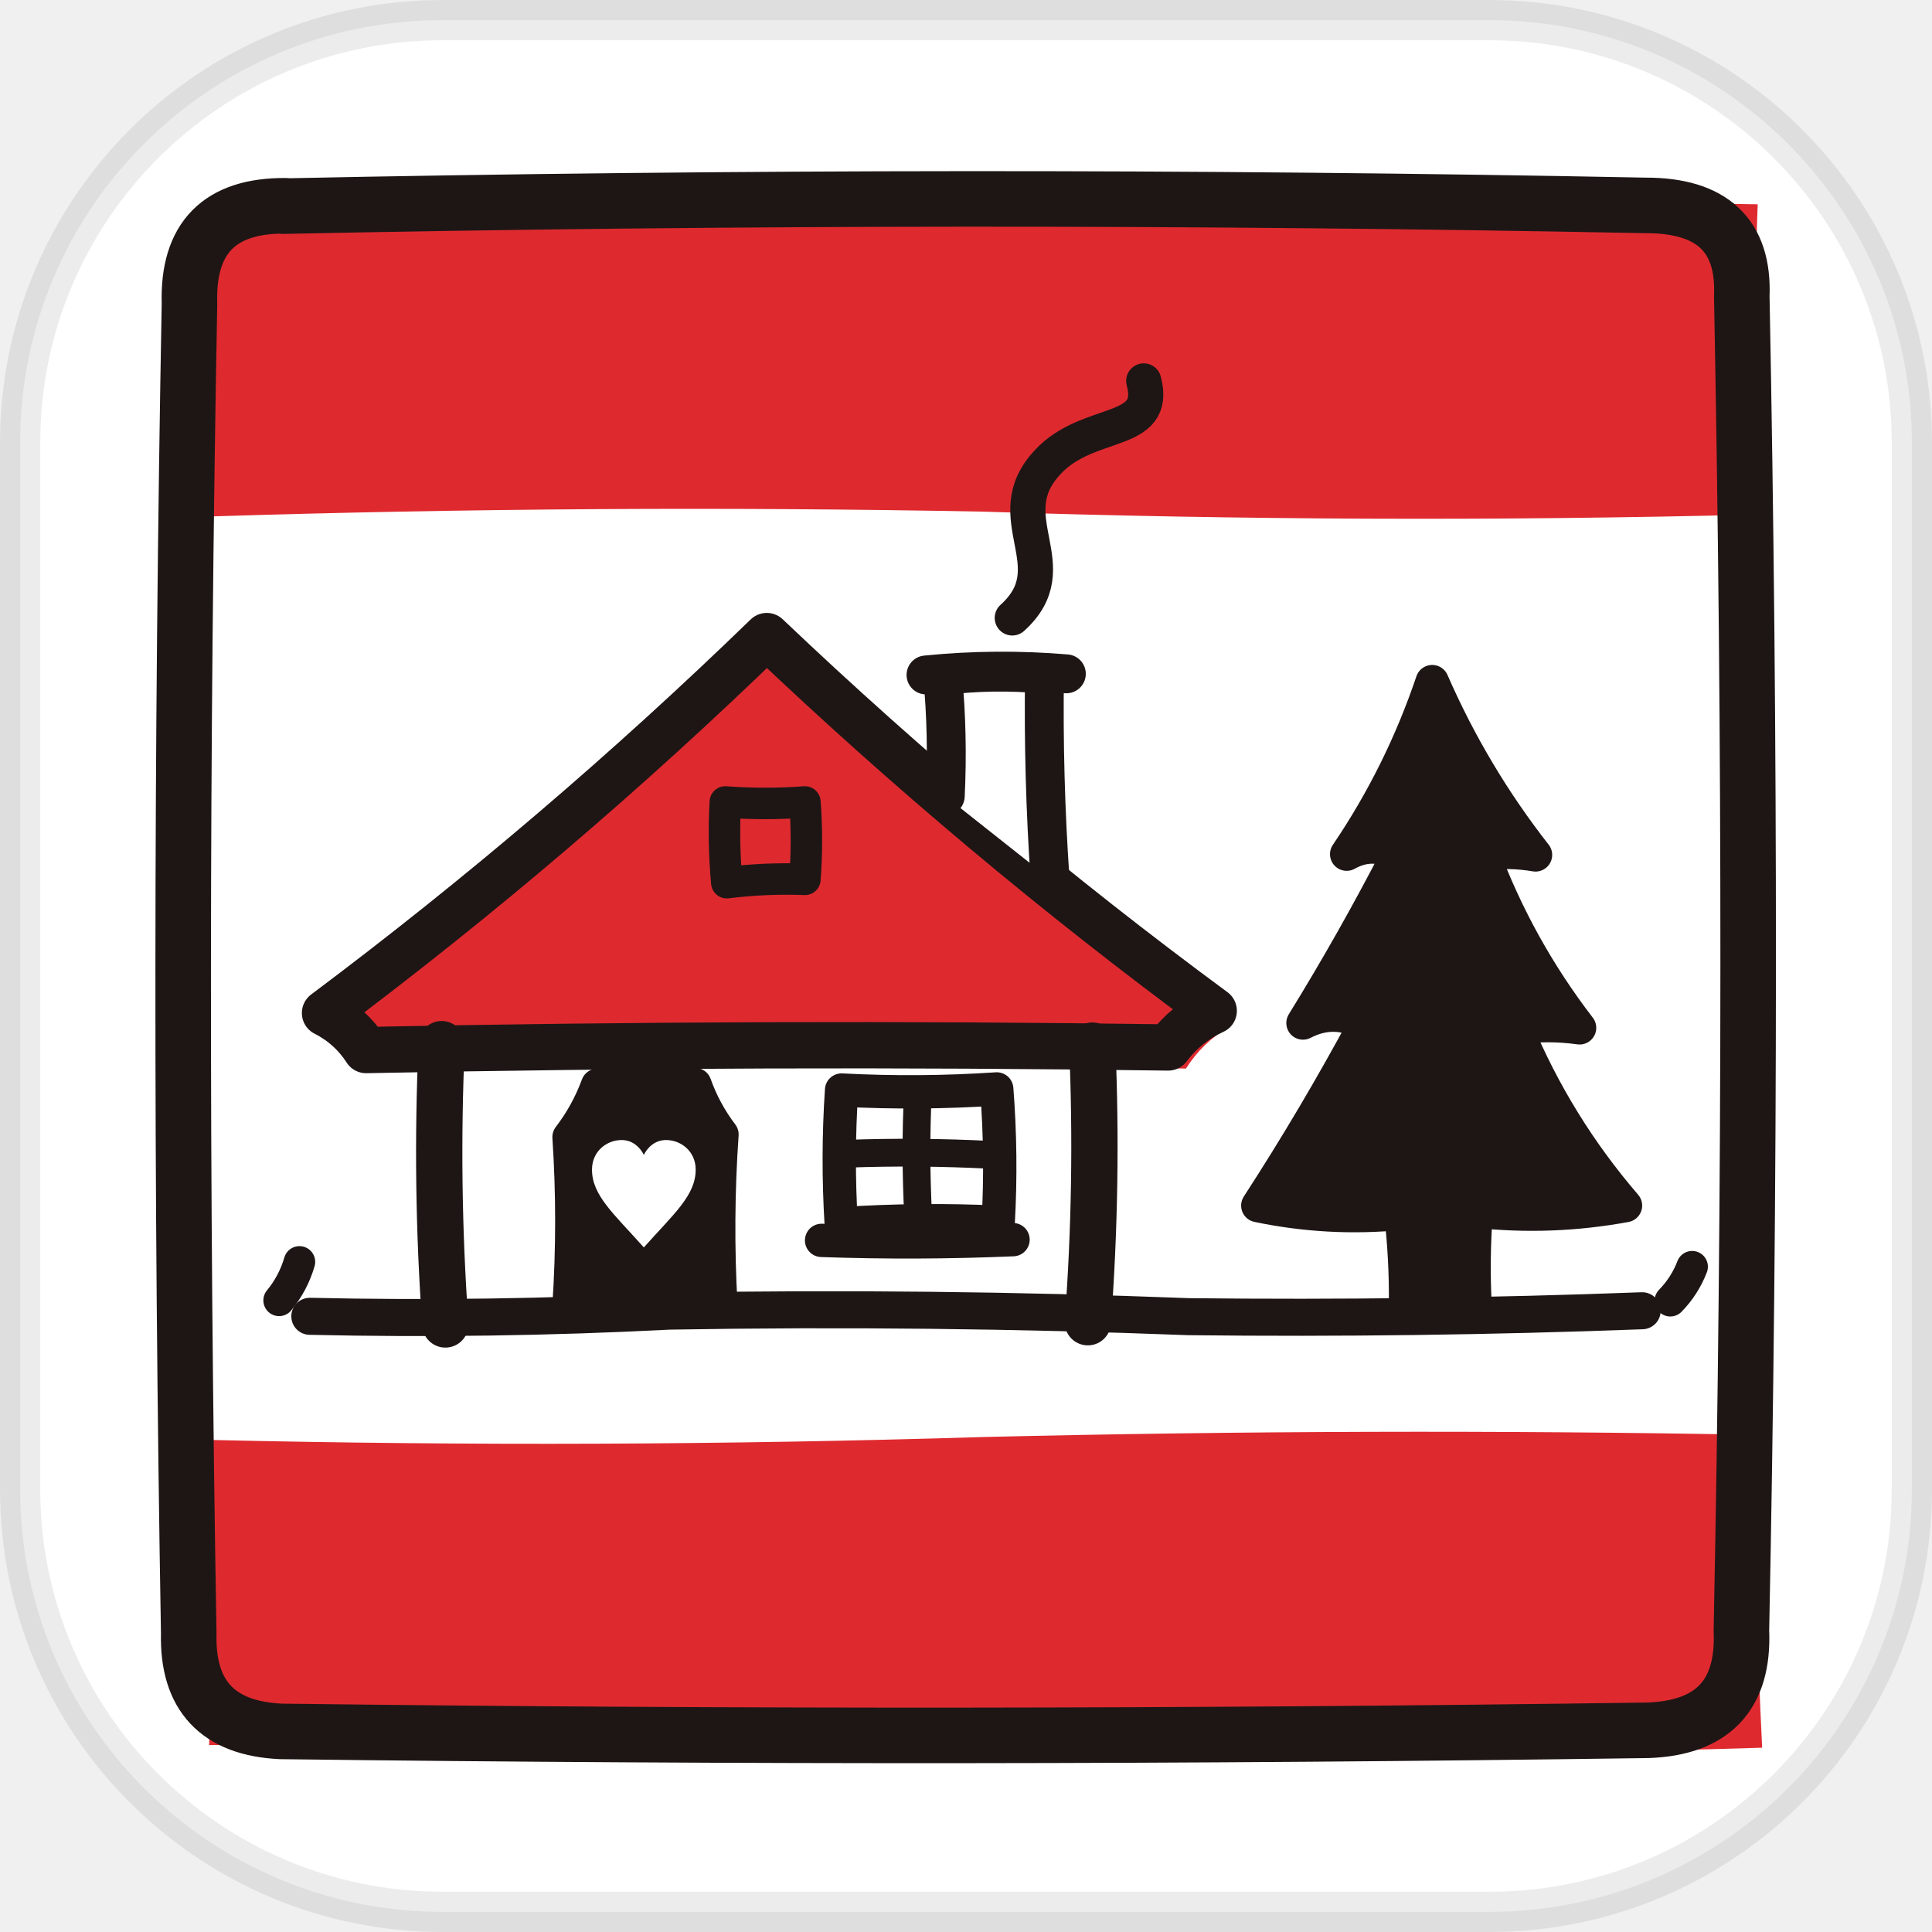
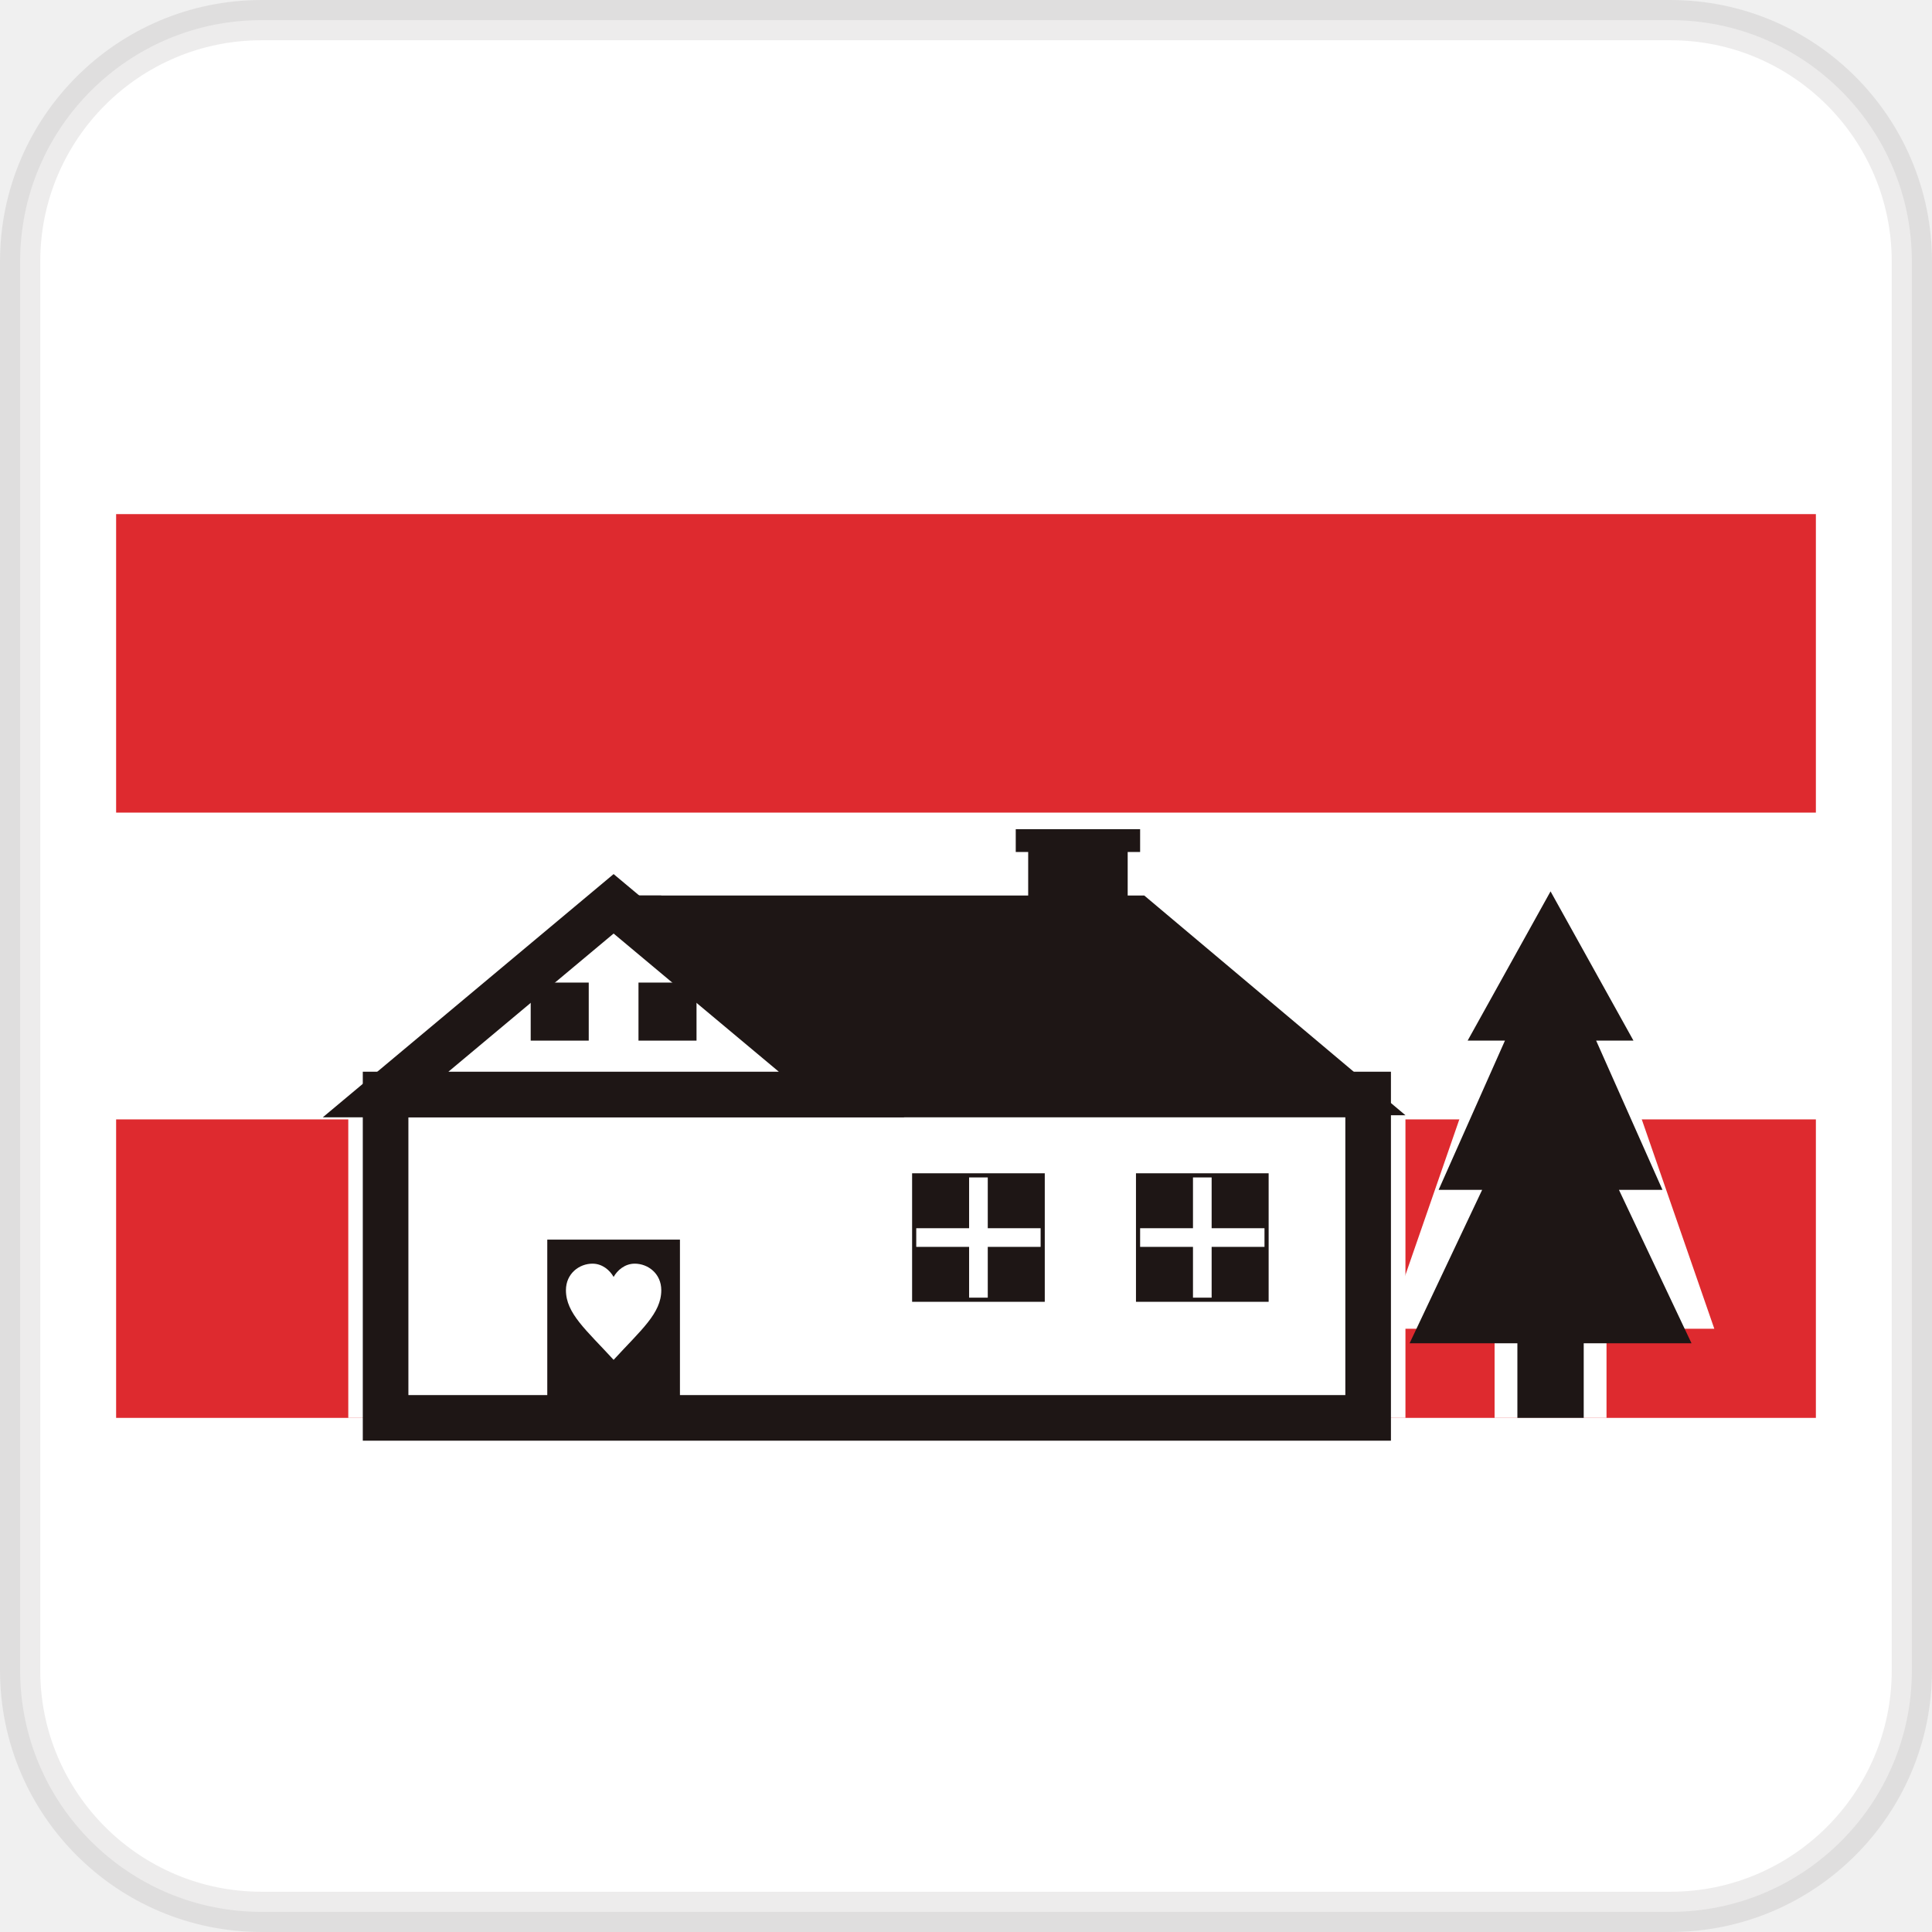
<svg xmlns="http://www.w3.org/2000/svg" width="48" height="48" viewBox="0 0 48 48">
-   <rect x="0.5" y="0.5" width="47" height="47" rx="10.5" fill="#ffffff" stroke="#1e1615" stroke-opacity="0.08" />
-   <g transform="translate(24 24) scale(0.92) translate(-24 -24)">
-     <path fill="#ffffff" d="M5.48 3.33 Q24 3.1 42.51 3.43 Q45.05 3.45 45 5.98 Q45.3 24 44.99 41.94 Q45.05 44.55 42.41 44.64 Q24 44.9 5.54 44.54 Q2.95 44.55 3.04 42 Q2.7 24 2.95 5.97 Q2.95 3.45 5.55 3.41Z" />
-     <g fill="#de2a2f" transform="translate(0.5 0.35)">
-       <path d="M3.18 3.09 Q13.55 3.41 23.92 3.17 Q34.4 2.91 44.88 3.08 Q44.72 7.27 44.8 11.46 Q34.38 11.72 23.97 11.38 Q13.53 11.18 3.09 11.51 Q3.26 7.3 3.18 3.09Z" />
-       <path d="M3.15 36.45 Q13.56 36.69 23.96 36.37 Q34.39 36.12 44.81 36.31 Q44.79 40.54 45 44.76 Q34.46 45.09 23.93 44.83 Q13.5 44.5 3.06 44.69 Q3.22 40.57 3.15 36.45Z" />
-       <path d="M18.65 15.12 Q24.92 19.86 30.61 25.29 Q29.89 25.71 29.44 26.42 Q18.57 26.21 7.69 26.31 Q7.31 25.66 6.64 25.31 Q12.36 19.87 18.65 15.12Z" />
+   <rect x="0.5" y="0.5" width="47" height="47" rx="6" fill="#ffffff" stroke="#1e1615" stroke-opacity="0.08" />
+   <g transform="translate(24 24) scale(1.03) translate(-24.5 -20.9)">
+     <g fill="#ffffff">
+       <path d="M4 17.05 L45 17.05 L45 24.75 L4 24.75Z" />
    </g>
-     <g stroke="#1e1615" stroke-linecap="round" stroke-linejoin="round" fill="none">
-       <path stroke-width="1.5" d="M5.55 3.48 Q24 3.1 42.34 3.46 Q45.05 3.45 44.95 5.91 Q45.3 24 44.94 41.95 Q45.05 44.55 42.41 44.64 Q24 44.9 5.5 44.67 Q2.95 44.55 3.01 42.03 Q2.7 24 3.03 6.11 Q2.95 3.45 5.63 3.47Z" />
-       <path stroke-width="1.25" fill="#ffffff" fill-opacity="0" d="M6.69 25.27 Q12.98 20.56 18.62 15.09 Q24.34 20.53 30.69 25.21 Q29.95 25.55 29.46 26.2 Q18.63 26.05 7.8 26.27 Q7.38 25.62 6.69 25.27Z" />
-       <path stroke-width="1.25" d="M9.84 26.11 Q9.67 29.9 9.94 33.68 M27.41 26.15 Q27.57 29.89 27.29 33.62" />
-       <path stroke-width="1.05" fill="#ffffff" d="M23.44 19.41 Q23.52 17.78 23.37 16.16 Q24.74 15.99 26.12 16.12 Q26.08 18.89 26.27 21.65" />
-       <path stroke-width="1.05" d="M22.92 16.14 Q24.81 15.95 26.71 16.11" />
-       <path stroke-width="0.95" d="M25.25 14.6 C26.8 13.2 24.8 11.9 26.2 10.4 C27.3 9.2 29.2 9.7 28.8 8.2" />
-       <path stroke-width="0.9" fill="#1e1615" d="M13.28 33.16 Q13.43 30.89 13.28 28.62 Q13.77 27.98 14.05 27.22 Q14.74 27.02 15.35 26.64 Q15.98 27.01 16.68 27.2 Q16.94 27.93 17.41 28.55 Q17.25 30.85 17.38 33.15 Q15.33 33.16 13.28 33.16Z" />
-       <path stroke="none" fill="#ffffff" d="M15.3 31.6 C14.5 30.7 13.9 30.2 13.9 29.5 C13.9 29.0 14.3 28.7 14.7 28.7 C15.0 28.7 15.2 28.9 15.3 29.1 C15.4 28.9 15.6 28.7 15.9 28.7 C16.3 28.7 16.7 29.0 16.7 29.5 C16.7 30.2 16.1 30.7 15.3 31.6Z" />
-       <path stroke-width="0.9" d="M20.64 27.35 Q22.74 27.46 24.83 27.32 Q24.97 29.12 24.87 30.92 Q22.75 30.82 20.63 30.96 Q20.52 29.16 20.64 27.35Z" />
-       <path stroke-width="0.75" d="M22.7 27.42 Q22.62 29.1 22.71 30.78 M20.79 29.07 Q22.72 29 24.66 29.1" />
-       <path stroke-width="0.9" d="M20.1 31.41 Q22.69 31.5 25.27 31.39" />
-       <path stroke-width="0.85" d="M17.5 19.57 Q18.57 19.65 19.65 19.57 Q19.73 20.61 19.65 21.66 Q18.59 21.62 17.54 21.75 Q17.44 20.66 17.5 19.57Z" />
-       <path stroke-width="0.9" fill="#1e1615" d="M36.59 16.32 Q37.69 18.84 39.38 21 Q38.67 20.88 37.96 20.97 Q38.91 23.51 40.57 25.67 Q39.71 25.55 38.85 25.67 Q39.95 28.31 41.81 30.47 Q39.8 30.84 37.78 30.62 Q37.68 31.91 37.75 33.21 Q36.81 33.05 35.87 33.1 Q35.88 31.88 35.74 30.68 Q33.79 30.87 31.88 30.47 Q33.43 28.08 34.78 25.57 Q33.95 25.1 33.1 25.54 Q34.47 23.32 35.67 20.99 Q34.98 20.59 34.28 20.98 Q35.75 18.81 36.59 16.32Z" />
-       <path stroke-width="1.0" d="M6.28 33.46 Q11.14 33.57 15.99 33.32 Q23 33.2 30.01 33.47 Q36.14 33.54 42.26 33.31" />
-       <path stroke-width="0.85" d="M5.45 33.03 Q5.83 32.57 6 31.99 M43.02 33.04 Q43.41 32.64 43.61 32.12" />
+     <g fill="#de2a2f">
+       <path d="M4 10 L45 10 L45 17.2 L4 17.2Z" />
+       <path d="M4 24.6 L45 24.6 L45 31.8 L4 31.8Z" />
+     </g>
+     <g fill="#ffffff">
+       <path d="M8.7 24.4 L16 18.2 L29.2 18.2 L36 24.4 L35.1 24.4 L35.1 31.8 L9.6 31.8 L9.6 24.4Z" />
+       <path d="M25 17.3 L29.4 17.3 L29.4 19.6 L25 19.6Z" />
+       <path d="M38.6 18.25 L42.55 29.65 L39.95 29.65 L39.95 31.8 L37.25 31.8 L37.25 29.65 L34.65 29.65Z" />
+     </g>
+     <g fill="#1e1615">
+       <path d="M16 19.2 L28.8 19.2 L35.1 24.5 L21.9 24.5Z" />
+       <path d="M16 19.2 L17.15 19.2 L10.75 24.5 L9.6 24.5Z" />
+       <path d="M25.7 17.6 L28.7 17.6 L28.7 18.15 L25.7 18.15Z M26 18.15 L28.4 18.15 L28.4 19.4 L26 19.4Z" />
+     </g>
+     <g fill="#ffffff" stroke="#1e1615" stroke-width="1.1" stroke-linejoin="miter">
+       <path d="M10.5 24 L34.2 24 L34.2 31.8 L10.5 31.8Z" />
+       <path d="M10.5 24 L16 19.4 L21.5 24Z" />
+     </g>
+     <g fill="#1e1615">
+       <path d="M14.4 27.5 L17.6 27.5 L17.6 31.8 L14.4 31.8Z" />
+       <path d="M14 21.3 L15.4 21.3 L15.4 22.7 L14 22.7Z M16.6 21.3 L18 21.3 L18 22.7 L16.6 22.7Z" />
+       <path d="M38.6 19.1 L40.6 22.7 L39.7 22.7 L41.3 26.3 L40.25 26.3 L42 30 L39.4 30 L39.4 31.8 L37.8 31.8 L37.8 30 L35.2 30 L36.95 26.3 L35.9 26.3 L37.5 22.7 L36.6 22.7Z" />
+     </g>
+     <path fill="#ffffff" d="M16 30.4 C15.34 29.68 14.85 29.28 14.85 28.72 C14.85 28.32 15.17 28.08 15.49 28.08 C15.73 28.08 15.91 28.24 16 28.4 C16.09 28.24 16.27 28.08 16.51 28.08 C16.83 28.08 17.15 28.32 17.15 28.72 C17.15 29.28 16.66 29.68 16 30.4Z" />
+     <g fill="#1e1615">
+       <path d="M23.2 25.9 L26.4 25.9 L26.4 29 L23.2 29Z M28.6 25.9 L31.8 25.9 L31.8 29 L28.6 29Z" />
+     </g>
+     <g stroke="#ffffff" stroke-width="0.45" fill="none">
+       <path d="M24.8 26 V28.9 M23.3 27.45 H26.3" />
+       <path d="M30.2 26 V28.9 M28.7 27.45 H31.7" />
    </g>
  </g>
</svg>
